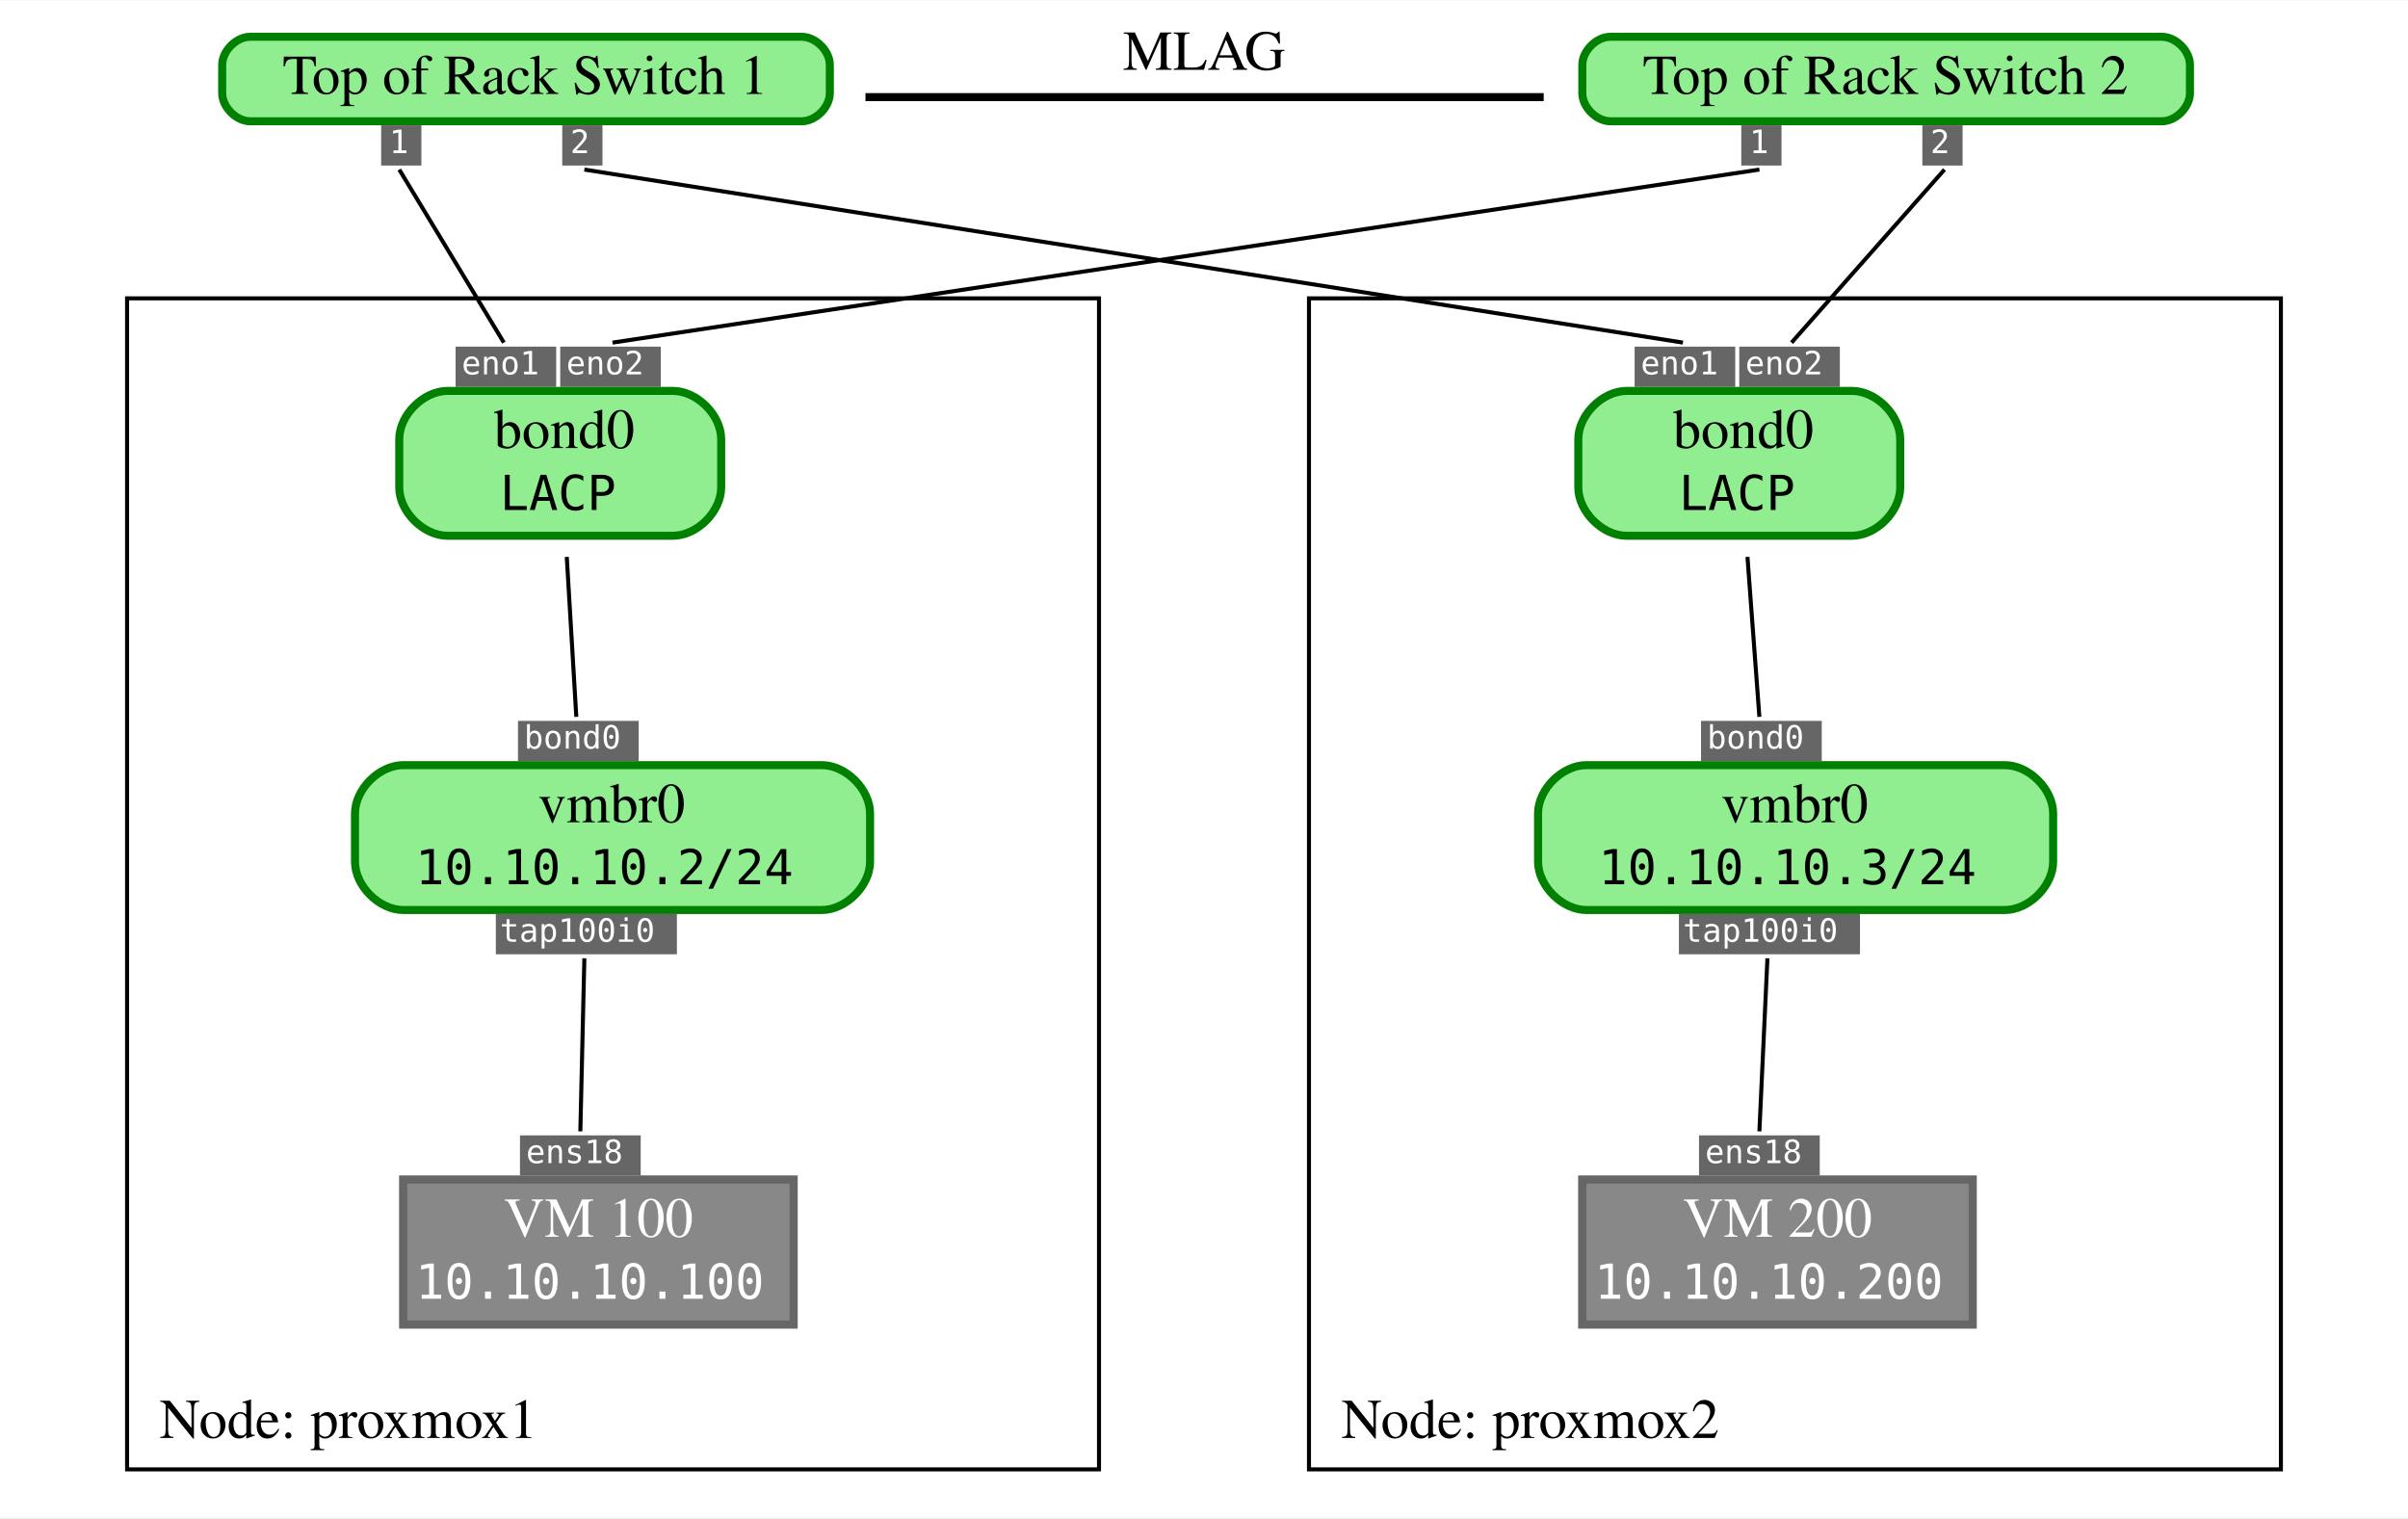
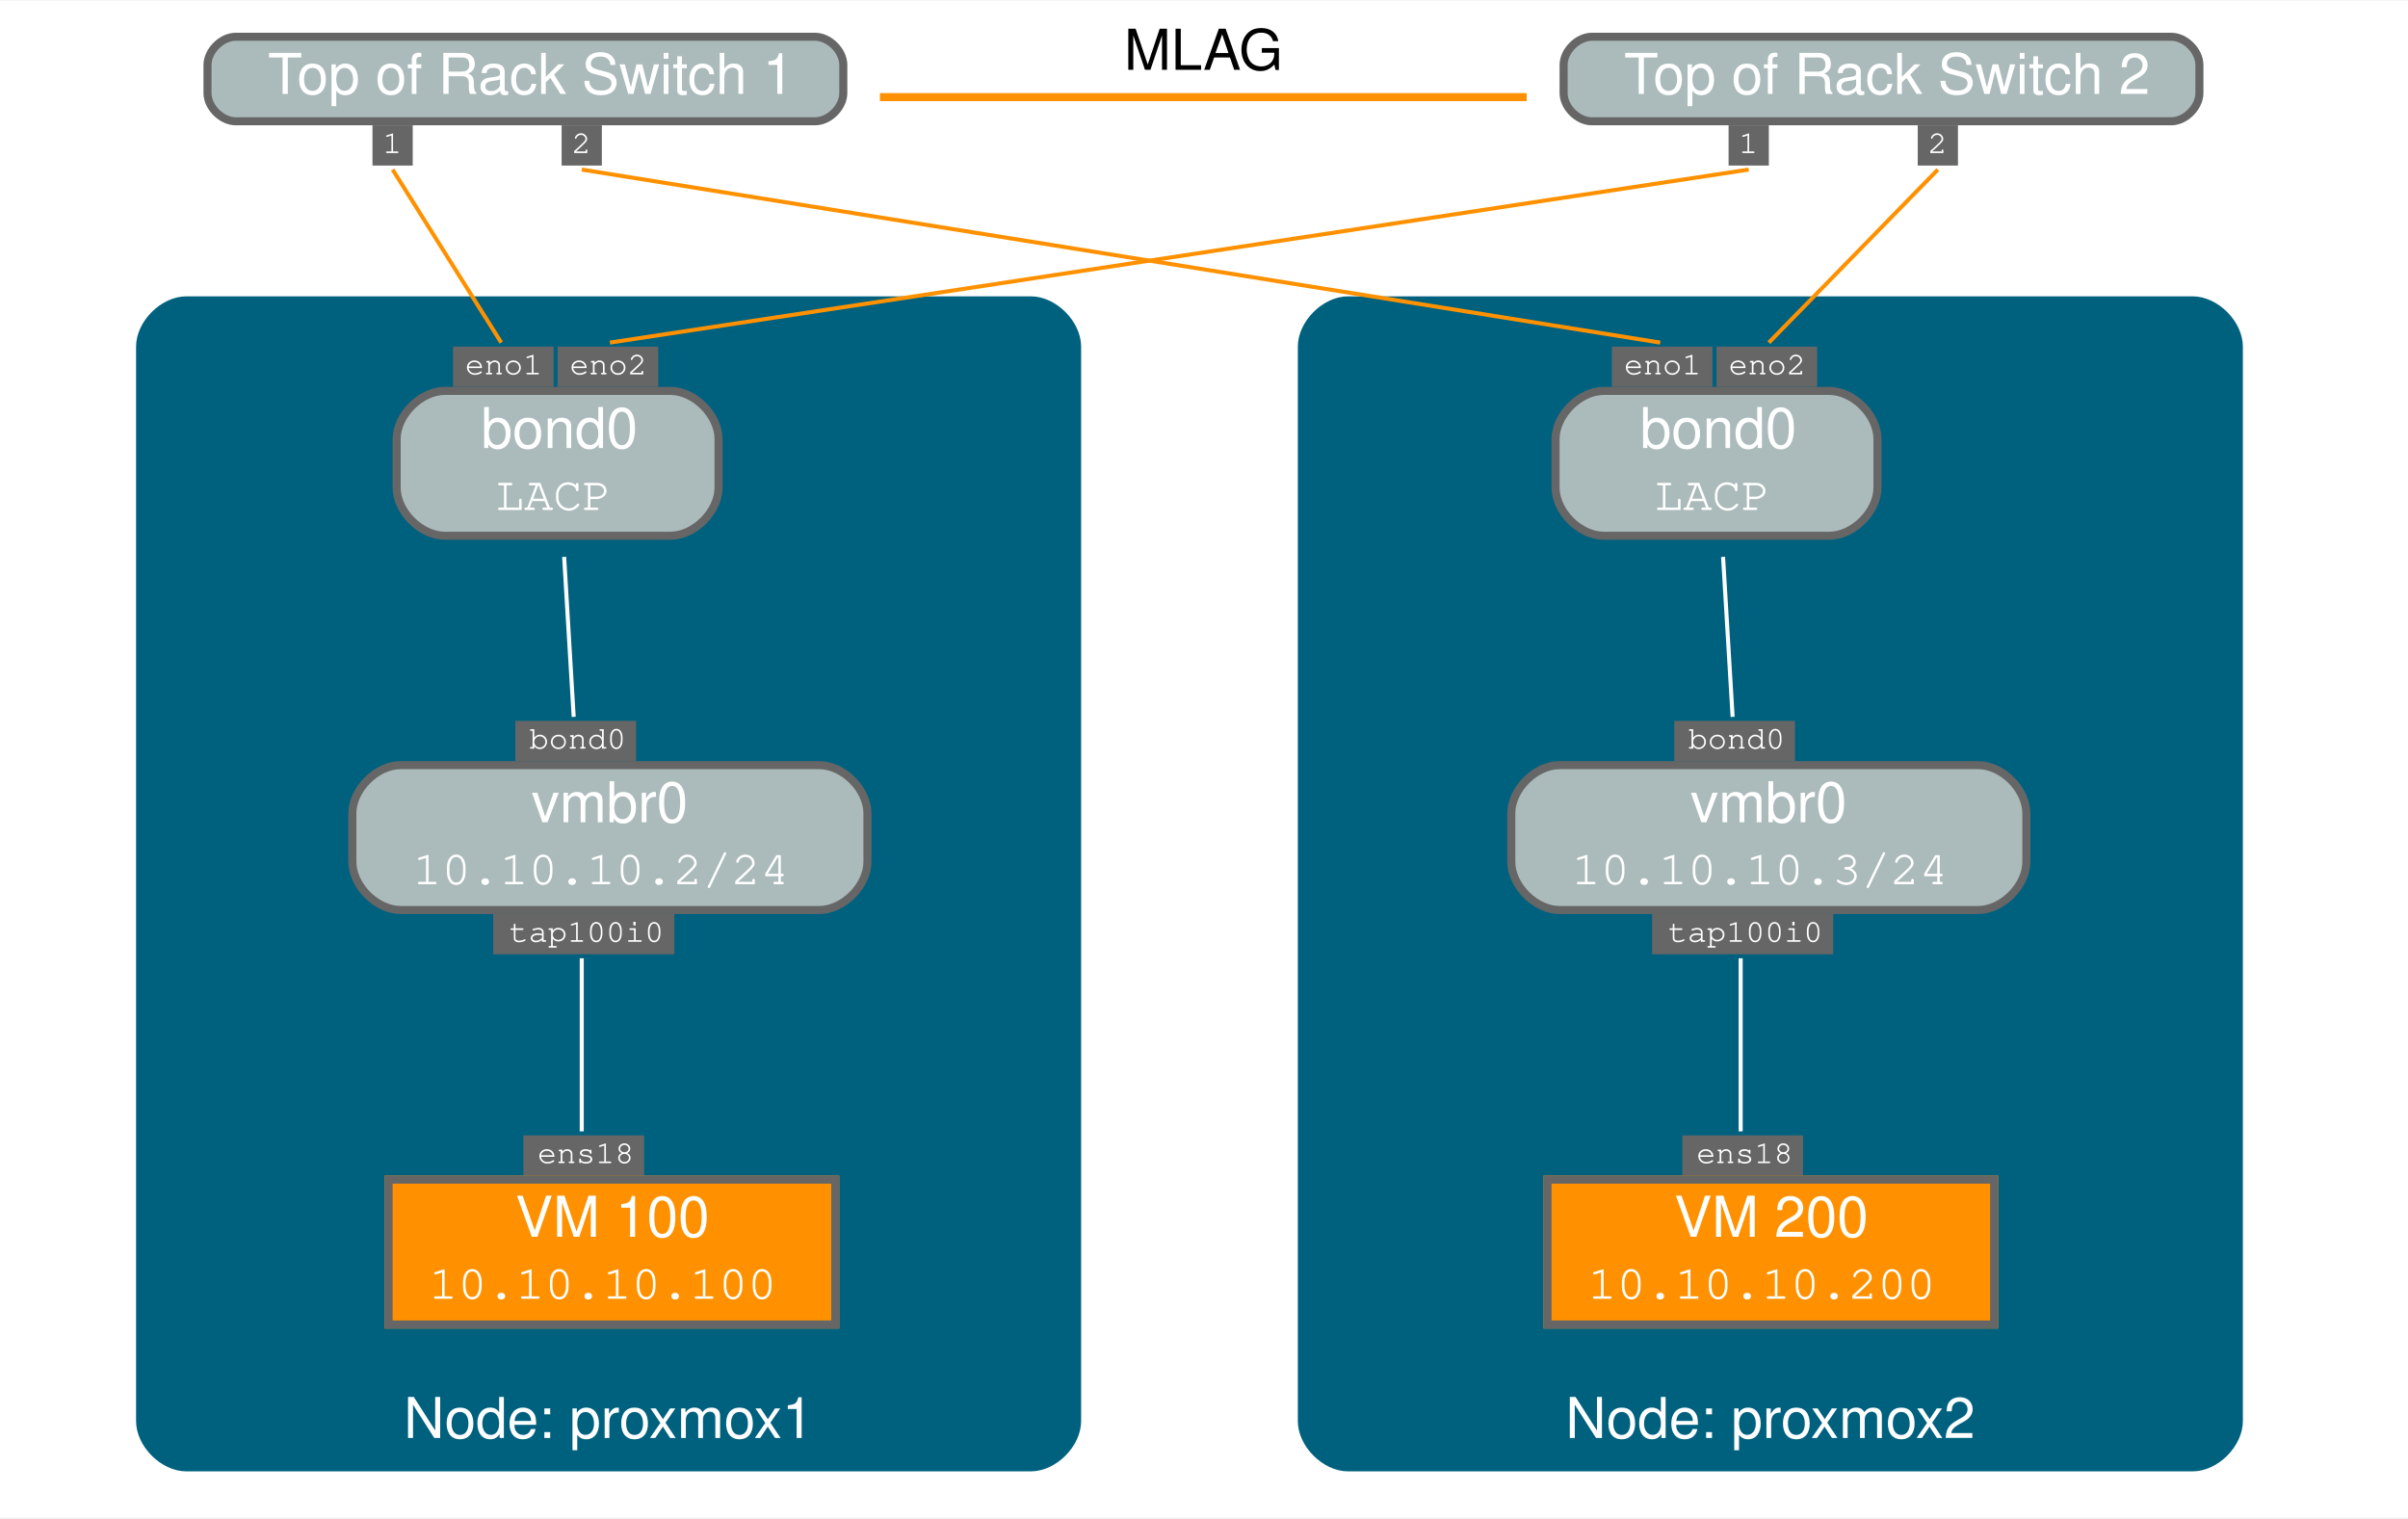
<svg xmlns="http://www.w3.org/2000/svg" width="571pt" height="360pt" viewBox="0.00 0.00 571.42 360.00">
  <g id="graph0" class="graph" transform="scale(0.954907 0.954907) rotate(0) translate(4 373)">
    <polygon fill="white" stroke="none" points="-4,4 -4,-373 594.4,-373 594.4,4 -4,4" />
    <g id="clust1" class="cluster">
-       <polygon fill="none" stroke="black" points="27.582,-8 27.582,-299 269.109,-299 269.109,-8 27.582,-8" />
-       <text text-anchor="middle" x="82.582" y="-15.8" font-family="Times,serif" font-size="14.00">Node: proxmox1</text>
+       <path fill="#00617f" stroke="#00617f" d="M42.314,-8C42.314,-8 252.164,-8 252.164,-8 258.164,-8 264.164,-14 264.164,-20 264.164,-20 264.164,-287 264.164,-287 264.164,-293 258.164,-299 252.164,-299 252.164,-299 42.314,-299 42.314,-299 36.314,-299 30.314,-293 30.314,-287 30.314,-287 30.314,-20 30.314,-20 30.314,-14 36.314,-8 42.314,-8" />
+       <text text-anchor="middle" x="147.239" y="-15.8" font-family="Helvetica,sans-Serif" font-size="14.00" fill="white">Node: proxmox1</text>
    </g>
    <g id="clust2" class="cluster">
-       <polygon fill="none" stroke="black" points="321.291,-8 321.291,-299 562.818,-299 562.818,-8 321.291,-8" />
-       <text text-anchor="middle" x="376.291" y="-15.8" font-family="Times,serif" font-size="14.00">Node: proxmox2</text>
+       <path fill="#00617f" stroke="#00617f" d="M331.018,-8C331.018,-8 540.868,-8 540.868,-8 546.868,-8 552.868,-14 552.868,-20 552.868,-20 552.868,-287 552.868,-287 552.868,-293 546.868,-299 540.868,-299 540.868,-299 331.018,-299 331.018,-299 325.018,-299 319.018,-293 319.018,-287 319.018,-287 319.018,-20 319.018,-20 319.018,-14 325.018,-8 331.018,-8" />
+       <text text-anchor="middle" x="435.943" y="-15.8" font-family="Helvetica,sans-Serif" font-size="14.00" fill="white">Node: proxmox2</text>
    </g>
    <g id="node1" class="node">
-       <path fill="lightgreen" stroke="none" d="M58.218,-343C58.218,-343 195.218,-343 195.218,-343 198.718,-343 202.218,-346.5 202.218,-350 202.218,-350 202.218,-357 202.218,-357 202.218,-360.5 198.718,-364 195.218,-364 195.218,-364 58.218,-364 58.218,-364 54.718,-364 51.218,-360.5 51.218,-357 51.218,-357 51.218,-350 51.218,-350 51.218,-346.5 54.718,-343 58.218,-343" />
-       <text text-anchor="start" x="66.218" y="-349.8" font-family="Times,serif" font-size="14.00">Top of Rack Switch 1</text>
-       <path fill="none" stroke="green" stroke-width="2" d="M58.218,-343C58.218,-343 195.218,-343 195.218,-343 198.718,-343 202.218,-346.5 202.218,-350 202.218,-350 202.218,-357 202.218,-357 202.218,-360.5 198.718,-364 195.218,-364 195.218,-364 58.218,-364 58.218,-364 54.718,-364 51.218,-360.5 51.218,-357 51.218,-357 51.218,-350 51.218,-350 51.218,-346.5 54.718,-343 58.218,-343" />
-       <polygon fill="#666666" stroke="none" stroke-width="2" points="90.718,-332 90.718,-342 100.718,-342 100.718,-332 90.718,-332" />
-       <text text-anchor="start" x="92.718" y="-335.1" font-family="monospace" font-size="8.00" fill="white">1</text>
-       <polygon fill="#666666" stroke="none" stroke-width="2" points="135.718,-332 135.718,-342 145.718,-342 145.718,-332 135.718,-332" />
-       <text text-anchor="start" x="137.718" y="-335.1" font-family="monospace" font-size="8.00" fill="white">2</text>
+       <path fill="#abbaba" stroke="none" d="M54.566,-343C54.566,-343 198.566,-343 198.566,-343 202.066,-343 205.566,-346.5 205.566,-350 205.566,-350 205.566,-357 205.566,-357 205.566,-360.5 202.066,-364 198.566,-364 198.566,-364 54.566,-364 54.566,-364 51.066,-364 47.566,-360.5 47.566,-357 47.566,-357 47.566,-350 47.566,-350 47.566,-346.5 51.066,-343 54.566,-343" />
+       <text text-anchor="start" x="62.566" y="-349.8" font-family="Helvetica,sans-Serif" font-size="14.00" fill="white">Top of Rack Switch 1</text>
+       <path fill="none" stroke="#666666" stroke-width="2" d="M54.566,-343C54.566,-343 198.566,-343 198.566,-343 202.066,-343 205.566,-346.5 205.566,-350 205.566,-350 205.566,-357 205.566,-357 205.566,-360.5 202.066,-364 198.566,-364 198.566,-364 54.566,-364 54.566,-364 51.066,-364 47.566,-360.5 47.566,-357 47.566,-357 47.566,-350 47.566,-350 47.566,-346.5 51.066,-343 54.566,-343" />
+       <polygon fill="#666666" stroke="none" stroke-width="2" points="88.566,-332 88.566,-342 98.566,-342 98.566,-332 88.566,-332" />
+       <text text-anchor="start" x="91.066" y="-335.1" font-family="Courier,monospace" font-size="8.00" fill="white">1</text>
+       <polygon fill="#666666" stroke="none" stroke-width="2" points="135.566,-332 135.566,-342 145.566,-342 145.566,-332 135.566,-332" />
+       <text text-anchor="start" x="138.066" y="-335.1" font-family="Courier,monospace" font-size="8.00" fill="white">2</text>
    </g>
    <g id="node2" class="node">
-       <path fill="lightgreen" stroke="none" d="M396.218,-343C396.218,-343 533.218,-343 533.218,-343 536.718,-343 540.218,-346.5 540.218,-350 540.218,-350 540.218,-357 540.218,-357 540.218,-360.5 536.718,-364 533.218,-364 533.218,-364 396.218,-364 396.218,-364 392.718,-364 389.218,-360.5 389.218,-357 389.218,-357 389.218,-350 389.218,-350 389.218,-346.5 392.718,-343 396.218,-343" />
-       <text text-anchor="start" x="404.218" y="-349.8" font-family="Times,serif" font-size="14.00">Top of Rack Switch 2</text>
-       <path fill="none" stroke="green" stroke-width="2" d="M396.218,-343C396.218,-343 533.218,-343 533.218,-343 536.718,-343 540.218,-346.5 540.218,-350 540.218,-350 540.218,-357 540.218,-357 540.218,-360.5 536.718,-364 533.218,-364 533.218,-364 396.218,-364 396.218,-364 392.718,-364 389.218,-360.5 389.218,-357 389.218,-357 389.218,-350 389.218,-350 389.218,-346.5 392.718,-343 396.218,-343" />
-       <polygon fill="#666666" stroke="none" stroke-width="2" points="428.718,-332 428.718,-342 438.718,-342 438.718,-332 428.718,-332" />
-       <text text-anchor="start" x="430.718" y="-335.1" font-family="monospace" font-size="8.00" fill="white">1</text>
-       <polygon fill="#666666" stroke="none" stroke-width="2" points="473.718,-332 473.718,-342 483.718,-342 483.718,-332 473.718,-332" />
-       <text text-anchor="start" x="475.718" y="-335.1" font-family="monospace" font-size="8.00" fill="white">2</text>
+       <path fill="#abbaba" stroke="none" d="M391.566,-343C391.566,-343 535.566,-343 535.566,-343 539.066,-343 542.566,-346.5 542.566,-350 542.566,-350 542.566,-357 542.566,-357 542.566,-360.5 539.066,-364 535.566,-364 535.566,-364 391.566,-364 391.566,-364 388.066,-364 384.566,-360.5 384.566,-357 384.566,-357 384.566,-350 384.566,-350 384.566,-346.5 388.066,-343 391.566,-343" />
+       <text text-anchor="start" x="399.566" y="-349.8" font-family="Helvetica,sans-Serif" font-size="14.00" fill="white">Top of Rack Switch 2</text>
+       <path fill="none" stroke="#666666" stroke-width="2" d="M391.566,-343C391.566,-343 535.566,-343 535.566,-343 539.066,-343 542.566,-346.5 542.566,-350 542.566,-350 542.566,-357 542.566,-357 542.566,-360.5 539.066,-364 535.566,-364 535.566,-364 391.566,-364 391.566,-364 388.066,-364 384.566,-360.5 384.566,-357 384.566,-357 384.566,-350 384.566,-350 384.566,-346.5 388.066,-343 391.566,-343" />
+       <polygon fill="#666666" stroke="none" stroke-width="2" points="425.566,-332 425.566,-342 435.566,-342 435.566,-332 425.566,-332" />
+       <text text-anchor="start" x="428.066" y="-335.1" font-family="Courier,monospace" font-size="8.00" fill="white">1</text>
+       <polygon fill="#666666" stroke="none" stroke-width="2" points="472.566,-332 472.566,-342 482.566,-342 482.566,-332 472.566,-332" />
+       <text text-anchor="start" x="475.066" y="-335.1" font-family="Courier,monospace" font-size="8.00" fill="white">2</text>
    </g>
    <g id="edge1" class="edge">
-       <path fill="none" stroke="black" stroke-width="2" d="M211.074,-349C262.601,-349 328.14,-349 379.621,-349" />
-       <text text-anchor="middle" x="295.218" y="-355.8" font-family="Times,serif" font-size="14.00">MLAG</text>
+       <path fill="none" stroke="#ff9100" stroke-width="2" d="M214.669,-349C264.204,-349 325.847,-349 375.393,-349" />
+       <text text-anchor="middle" x="295.066" y="-355.8" font-family="Helvetica,sans-Serif" font-size="14.00">MLAG</text>
    </g>
    <g id="node3" class="node">
-       <polygon fill="#666666" stroke="none" points="109.218,-277 109.218,-287 134.218,-287 134.218,-277 109.218,-277" />
-       <text text-anchor="start" x="110.718" y="-280.1" font-family="monospace" font-size="8.00" fill="white">eno1</text>
-       <polygon fill="#666666" stroke="none" points="135.218,-277 135.218,-287 160.218,-287 160.218,-277 135.218,-277" />
-       <text text-anchor="start" x="136.718" y="-280.1" font-family="monospace" font-size="8.00" fill="white">eno2</text>
-       <path fill="lightgreen" stroke="none" d="M107.218,-240C107.218,-240 163.218,-240 163.218,-240 169.218,-240 175.218,-246 175.218,-252 175.218,-252 175.218,-264 175.218,-264 175.218,-270 169.218,-276 163.218,-276 163.218,-276 107.218,-276 107.218,-276 101.218,-276 95.218,-270 95.218,-264 95.218,-264 95.218,-252 95.218,-252 95.218,-246 101.218,-240 107.218,-240" />
-       <text text-anchor="start" x="118.718" y="-261.8" font-family="Times,serif" font-size="14.00">bond0</text>
-       <text text-anchor="start" x="120.218" y="-246.4" font-family="monospace" font-size="12.00">LACP</text>
-       <path fill="none" stroke="green" stroke-width="2" d="M107.218,-240C107.218,-240 163.218,-240 163.218,-240 169.218,-240 175.218,-246 175.218,-252 175.218,-252 175.218,-264 175.218,-264 175.218,-270 169.218,-276 163.218,-276 163.218,-276 107.218,-276 107.218,-276 101.218,-276 95.218,-270 95.218,-264 95.218,-264 95.218,-252 95.218,-252 95.218,-246 101.218,-240 107.218,-240" />
+       <polygon fill="#666666" stroke="none" points="108.566,-277 108.566,-287 133.566,-287 133.566,-277 108.566,-277" />
+       <text text-anchor="start" x="111.566" y="-280.1" font-family="Courier,monospace" font-size="8.00" fill="white">eno1</text>
+       <polygon fill="#666666" stroke="none" points="134.566,-277 134.566,-287 159.566,-287 159.566,-277 134.566,-277" />
+       <text text-anchor="start" x="137.566" y="-280.1" font-family="Courier,monospace" font-size="8.00" fill="white">eno2</text>
+       <path fill="#abbaba" stroke="none" d="M106.566,-240C106.566,-240 162.566,-240 162.566,-240 168.566,-240 174.566,-246 174.566,-252 174.566,-252 174.566,-264 174.566,-264 174.566,-270 168.566,-276 162.566,-276 162.566,-276 106.566,-276 106.566,-276 100.566,-276 94.566,-270 94.566,-264 94.566,-264 94.566,-252 94.566,-252 94.566,-246 100.566,-240 106.566,-240" />
+       <text text-anchor="start" x="115.566" y="-261.8" font-family="Helvetica,sans-Serif" font-size="14.00" fill="white">bond0</text>
+       <text text-anchor="start" x="119.066" y="-246.4" font-family="Courier,monospace" font-size="12.00" fill="white">LACP</text>
+       <path fill="none" stroke="#666666" stroke-width="2" d="M106.566,-240C106.566,-240 162.566,-240 162.566,-240 168.566,-240 174.566,-246 174.566,-252 174.566,-252 174.566,-264 174.566,-264 174.566,-270 168.566,-276 162.566,-276 162.566,-276 106.566,-276 106.566,-276 100.566,-276 94.566,-270 94.566,-264 94.566,-264 94.566,-252 94.566,-252 94.566,-246 100.566,-240 106.566,-240" />
    </g>
    <g id="edge2" class="edge">
-       <path fill="none" stroke="black" d="M95.218,-331C95.218,-331 121.218,-288 121.218,-288" />
+       <path fill="none" stroke="#ff9100" d="M93.566,-331C93.566,-331 120.566,-288 120.566,-288" />
    </g>
    <g id="node4" class="node">
-       <polygon fill="#666666" stroke="none" points="402.218,-277 402.218,-287 427.218,-287 427.218,-277 402.218,-277" />
-       <text text-anchor="start" x="403.718" y="-280.1" font-family="monospace" font-size="8.00" fill="white">eno1</text>
-       <polygon fill="#666666" stroke="none" points="428.218,-277 428.218,-287 453.218,-287 453.218,-277 428.218,-277" />
-       <text text-anchor="start" x="429.718" y="-280.1" font-family="monospace" font-size="8.00" fill="white">eno2</text>
-       <path fill="lightgreen" stroke="none" d="M400.218,-240C400.218,-240 456.218,-240 456.218,-240 462.218,-240 468.218,-246 468.218,-252 468.218,-252 468.218,-264 468.218,-264 468.218,-270 462.218,-276 456.218,-276 456.218,-276 400.218,-276 400.218,-276 394.218,-276 388.218,-270 388.218,-264 388.218,-264 388.218,-252 388.218,-252 388.218,-246 394.218,-240 400.218,-240" />
-       <text text-anchor="start" x="411.718" y="-261.8" font-family="Times,serif" font-size="14.00">bond0</text>
-       <text text-anchor="start" x="413.218" y="-246.4" font-family="monospace" font-size="12.00">LACP</text>
-       <path fill="none" stroke="green" stroke-width="2" d="M400.218,-240C400.218,-240 456.218,-240 456.218,-240 462.218,-240 468.218,-246 468.218,-252 468.218,-252 468.218,-264 468.218,-264 468.218,-270 462.218,-276 456.218,-276 456.218,-276 400.218,-276 400.218,-276 394.218,-276 388.218,-270 388.218,-264 388.218,-264 388.218,-252 388.218,-252 388.218,-246 394.218,-240 400.218,-240" />
+       <polygon fill="#666666" stroke="none" points="396.566,-277 396.566,-287 421.566,-287 421.566,-277 396.566,-277" />
+       <text text-anchor="start" x="399.566" y="-280.1" font-family="Courier,monospace" font-size="8.00" fill="white">eno1</text>
+       <polygon fill="#666666" stroke="none" points="422.566,-277 422.566,-287 447.566,-287 447.566,-277 422.566,-277" />
+       <text text-anchor="start" x="425.566" y="-280.1" font-family="Courier,monospace" font-size="8.00" fill="white">eno2</text>
+       <path fill="#abbaba" stroke="none" d="M394.566,-240C394.566,-240 450.566,-240 450.566,-240 456.566,-240 462.566,-246 462.566,-252 462.566,-252 462.566,-264 462.566,-264 462.566,-270 456.566,-276 450.566,-276 450.566,-276 394.566,-276 394.566,-276 388.566,-276 382.566,-270 382.566,-264 382.566,-264 382.566,-252 382.566,-252 382.566,-246 388.566,-240 394.566,-240" />
+       <text text-anchor="start" x="403.566" y="-261.8" font-family="Helvetica,sans-Serif" font-size="14.00" fill="white">bond0</text>
+       <text text-anchor="start" x="407.066" y="-246.4" font-family="Courier,monospace" font-size="12.00" fill="white">LACP</text>
+       <path fill="none" stroke="#666666" stroke-width="2" d="M394.566,-240C394.566,-240 450.566,-240 450.566,-240 456.566,-240 462.566,-246 462.566,-252 462.566,-252 462.566,-264 462.566,-264 462.566,-270 456.566,-276 450.566,-276 450.566,-276 394.566,-276 394.566,-276 388.566,-276 382.566,-270 382.566,-264 382.566,-264 382.566,-252 382.566,-252 382.566,-246 388.566,-240 394.566,-240" />
    </g>
    <g id="edge4" class="edge">
-       <path fill="none" stroke="black" d="M141.218,-331C141.218,-331 414.218,-288 414.218,-288" />
+       <path fill="none" stroke="#ff9100" d="M140.566,-331C140.566,-331 408.566,-288 408.566,-288" />
    </g>
    <g id="edge3" class="edge">
-       <path fill="none" stroke="black" d="M433.218,-331C433.218,-331 148.218,-288 148.218,-288" />
+       <path fill="none" stroke="#ff9100" d="M430.566,-331C430.566,-331 147.566,-288 147.566,-288" />
    </g>
    <g id="edge5" class="edge">
-       <path fill="none" stroke="black" d="M479.218,-331C479.218,-331 441.218,-288 441.218,-288" />
+       <path fill="none" stroke="#ff9100" d="M477.566,-331C477.566,-331 435.566,-288 435.566,-288" />
    </g>
    <g id="node5" class="node">
-       <polygon fill="#666666" stroke="none" points="124.718,-184 124.718,-194 154.718,-194 154.718,-184 124.718,-184" />
-       <text text-anchor="start" x="126.218" y="-187.1" font-family="monospace" font-size="8.00" fill="white">bond0</text>
-       <path fill="lightgreen" stroke="none" d="M96.218,-147C96.218,-147 200.218,-147 200.218,-147 206.218,-147 212.218,-153 212.218,-159 212.218,-159 212.218,-171 212.218,-171 212.218,-177 206.218,-183 200.218,-183 200.218,-183 96.218,-183 96.218,-183 90.218,-183 84.218,-177 84.218,-171 84.218,-171 84.218,-159 84.218,-159 84.218,-153 90.218,-147 96.218,-147" />
-       <text text-anchor="start" x="129.718" y="-168.8" font-family="Times,serif" font-size="14.00">vmbr0</text>
-       <text text-anchor="start" x="99.218" y="-153.4" font-family="monospace" font-size="12.00">10.10.10.2/24</text>
-       <path fill="none" stroke="green" stroke-width="2" d="M96.218,-147C96.218,-147 200.218,-147 200.218,-147 206.218,-147 212.218,-153 212.218,-159 212.218,-159 212.218,-171 212.218,-171 212.218,-177 206.218,-183 200.218,-183 200.218,-183 96.218,-183 96.218,-183 90.218,-183 84.218,-177 84.218,-171 84.218,-171 84.218,-159 84.218,-159 84.218,-153 90.218,-147 96.218,-147" />
-       <polygon fill="#666666" stroke="none" stroke-width="2" points="119.218,-136 119.218,-146 164.218,-146 164.218,-136 119.218,-136" />
-       <text text-anchor="start" x="120.218" y="-139.1" font-family="monospace" font-size="8.00" fill="white">tap100i0</text>
+       <polygon fill="#666666" stroke="none" points="124.066,-184 124.066,-194 154.066,-194 154.066,-184 124.066,-184" />
+       <text text-anchor="start" x="127.566" y="-187.1" font-family="Courier,monospace" font-size="8.00" fill="white">bond0</text>
+       <path fill="#abbaba" stroke="none" d="M95.566,-147C95.566,-147 199.566,-147 199.566,-147 205.566,-147 211.566,-153 211.566,-159 211.566,-159 211.566,-171 211.566,-171 211.566,-177 205.566,-183 199.566,-183 199.566,-183 95.566,-183 95.566,-183 89.566,-183 83.566,-177 83.566,-171 83.566,-171 83.566,-159 83.566,-159 83.566,-153 89.566,-147 95.566,-147" />
+       <text text-anchor="start" x="128.066" y="-168.8" font-family="Helvetica,sans-Serif" font-size="14.00" fill="white">vmbr0</text>
+       <text text-anchor="start" x="98.566" y="-153.4" font-family="Courier,monospace" font-size="12.00" fill="white">10.10.10.2/24</text>
+       <path fill="none" stroke="#666666" stroke-width="2" d="M95.566,-147C95.566,-147 199.566,-147 199.566,-147 205.566,-147 211.566,-153 211.566,-159 211.566,-159 211.566,-171 211.566,-171 211.566,-177 205.566,-183 199.566,-183 199.566,-183 95.566,-183 95.566,-183 89.566,-183 83.566,-177 83.566,-171 83.566,-171 83.566,-159 83.566,-159 83.566,-153 89.566,-147 95.566,-147" />
+       <polygon fill="#666666" stroke="none" stroke-width="2" points="118.566,-136 118.566,-146 163.566,-146 163.566,-136 118.566,-136" />
+       <text text-anchor="start" x="122.566" y="-139.1" font-family="Courier,monospace" font-size="8.00" fill="white">tap100i0</text>
    </g>
    <g id="edge6" class="edge">
-       <path fill="none" stroke="black" d="M136.845,-234.749C137.953,-216.199 139.218,-195 139.218,-195" />
+       <path fill="none" stroke="white" d="M136.193,-234.749C137.301,-216.199 138.566,-195 138.566,-195" />
    </g>
    <g id="node7" class="node">
-       <polygon fill="#666666" stroke="none" points="418.718,-184 418.718,-194 448.718,-194 448.718,-184 418.718,-184" />
-       <text text-anchor="start" x="420.218" y="-187.1" font-family="monospace" font-size="8.00" fill="white">bond0</text>
-       <path fill="lightgreen" stroke="none" d="M390.218,-147C390.218,-147 494.218,-147 494.218,-147 500.218,-147 506.218,-153 506.218,-159 506.218,-159 506.218,-171 506.218,-171 506.218,-177 500.218,-183 494.218,-183 494.218,-183 390.218,-183 390.218,-183 384.218,-183 378.218,-177 378.218,-171 378.218,-171 378.218,-159 378.218,-159 378.218,-153 384.218,-147 390.218,-147" />
-       <text text-anchor="start" x="423.718" y="-168.8" font-family="Times,serif" font-size="14.00">vmbr0</text>
-       <text text-anchor="start" x="393.218" y="-153.4" font-family="monospace" font-size="12.00">10.10.10.3/24</text>
-       <path fill="none" stroke="green" stroke-width="2" d="M390.218,-147C390.218,-147 494.218,-147 494.218,-147 500.218,-147 506.218,-153 506.218,-159 506.218,-159 506.218,-171 506.218,-171 506.218,-177 500.218,-183 494.218,-183 494.218,-183 390.218,-183 390.218,-183 384.218,-183 378.218,-177 378.218,-171 378.218,-171 378.218,-159 378.218,-159 378.218,-153 384.218,-147 390.218,-147" />
-       <polygon fill="#666666" stroke="none" stroke-width="2" points="413.218,-136 413.218,-146 458.218,-146 458.218,-136 413.218,-136" />
-       <text text-anchor="start" x="414.218" y="-139.1" font-family="monospace" font-size="8.00" fill="white">tap100i0</text>
+       <polygon fill="#666666" stroke="none" points="412.066,-184 412.066,-194 442.066,-194 442.066,-184 412.066,-184" />
+       <text text-anchor="start" x="415.566" y="-187.1" font-family="Courier,monospace" font-size="8.00" fill="white">bond0</text>
+       <path fill="#abbaba" stroke="none" d="M383.566,-147C383.566,-147 487.566,-147 487.566,-147 493.566,-147 499.566,-153 499.566,-159 499.566,-159 499.566,-171 499.566,-171 499.566,-177 493.566,-183 487.566,-183 487.566,-183 383.566,-183 383.566,-183 377.566,-183 371.566,-177 371.566,-171 371.566,-171 371.566,-159 371.566,-159 371.566,-153 377.566,-147 383.566,-147" />
+       <text text-anchor="start" x="416.066" y="-168.8" font-family="Helvetica,sans-Serif" font-size="14.00" fill="white">vmbr0</text>
+       <text text-anchor="start" x="386.566" y="-153.4" font-family="Courier,monospace" font-size="12.00" fill="white">10.10.10.3/24</text>
+       <path fill="none" stroke="#666666" stroke-width="2" d="M383.566,-147C383.566,-147 487.566,-147 487.566,-147 493.566,-147 499.566,-153 499.566,-159 499.566,-159 499.566,-171 499.566,-171 499.566,-177 493.566,-183 487.566,-183 487.566,-183 383.566,-183 383.566,-183 377.566,-183 371.566,-177 371.566,-171 371.566,-171 371.566,-159 371.566,-159 371.566,-153 377.566,-147 383.566,-147" />
+       <polygon fill="#666666" stroke="none" stroke-width="2" points="406.566,-136 406.566,-146 451.566,-146 451.566,-136 406.566,-136" />
+       <text text-anchor="start" x="410.566" y="-139.1" font-family="Courier,monospace" font-size="8.00" fill="white">tap100i0</text>
    </g>
    <g id="edge8" class="edge">
-       <path fill="none" stroke="black" d="M430.252,-234.749C431.636,-216.199 433.218,-195 433.218,-195" />
+       <path fill="none" stroke="white" d="M424.193,-234.749C425.301,-216.199 426.566,-195 426.566,-195" />
    </g>
    <g id="node6" class="node">
-       <polygon fill="#666666" stroke="none" points="125.218,-81 125.218,-91 155.218,-91 155.218,-81 125.218,-81" />
-       <text text-anchor="start" x="126.718" y="-84.1" font-family="monospace" font-size="8.00" fill="white">ens18</text>
-       <polygon fill="#888888" stroke="none" points="95.218,-43 95.218,-81 194.218,-81 194.218,-43 95.218,-43" />
-       <text text-anchor="start" x="121.218" y="-65.8" font-family="Times,serif" font-size="14.00" fill="white">VM 100</text>
-       <text text-anchor="start" x="99.218" y="-50.4" font-family="monospace" font-size="12.00" fill="white">10.10.10.100</text>
-       <polygon fill="none" stroke="#666666" stroke-width="2" points="96.218,-44 96.218,-80 193.218,-80 193.218,-44 96.218,-44" />
+       <polygon fill="#666666" stroke="none" points="126.066,-81 126.066,-91 156.066,-91 156.066,-81 126.066,-81" />
+       <text text-anchor="start" x="129.566" y="-84.1" font-family="Courier,monospace" font-size="8.00" fill="white">ens18</text>
+       <polygon fill="#ff9100" stroke="none" points="91.566,-43 91.566,-81 204.566,-81 204.566,-43 91.566,-43" />
+       <text text-anchor="start" x="124.066" y="-65.8" font-family="Helvetica,sans-Serif" font-size="14.00" fill="white">VM 100</text>
+       <text text-anchor="start" x="102.566" y="-50.4" font-family="Courier,monospace" font-size="12.00" fill="white">10.10.10.100</text>
+       <polygon fill="none" stroke="#666666" stroke-width="2" points="92.566,-44 92.566,-80 203.566,-80 203.566,-44 92.566,-44" />
    </g>
    <g id="edge7" class="edge">
-       <path fill="none" stroke="black" d="M141.218,-135C141.218,-135 140.218,-92 140.218,-92" />
+       <path fill="none" stroke="white" d="M140.566,-135C140.566,-135 140.566,-92 140.566,-92" />
    </g>
    <g id="node8" class="node">
-       <polygon fill="#666666" stroke="none" points="418.218,-81 418.218,-91 448.218,-91 448.218,-81 418.218,-81" />
-       <text text-anchor="start" x="419.718" y="-84.1" font-family="monospace" font-size="8.00" fill="white">ens18</text>
-       <polygon fill="#888888" stroke="none" points="388.218,-43 388.218,-81 487.218,-81 487.218,-43 388.218,-43" />
-       <text text-anchor="start" x="414.218" y="-65.8" font-family="Times,serif" font-size="14.00" fill="white">VM 200</text>
-       <text text-anchor="start" x="392.218" y="-50.4" font-family="monospace" font-size="12.00" fill="white">10.10.10.200</text>
-       <polygon fill="none" stroke="#666666" stroke-width="2" points="389.218,-44 389.218,-80 486.218,-80 486.218,-44 389.218,-44" />
+       <polygon fill="#666666" stroke="none" points="414.066,-81 414.066,-91 444.066,-91 444.066,-81 414.066,-81" />
+       <text text-anchor="start" x="417.566" y="-84.1" font-family="Courier,monospace" font-size="8.00" fill="white">ens18</text>
+       <polygon fill="#ff9100" stroke="none" points="379.566,-43 379.566,-81 492.566,-81 492.566,-43 379.566,-43" />
+       <text text-anchor="start" x="412.066" y="-65.8" font-family="Helvetica,sans-Serif" font-size="14.00" fill="white">VM 200</text>
+       <text text-anchor="start" x="390.566" y="-50.4" font-family="Courier,monospace" font-size="12.00" fill="white">10.10.10.200</text>
+       <polygon fill="none" stroke="#666666" stroke-width="2" points="380.566,-44 380.566,-80 491.566,-80 491.566,-44 380.566,-44" />
    </g>
    <g id="edge9" class="edge">
-       <path fill="none" stroke="black" d="M435.218,-135C435.218,-135 433.218,-92 433.218,-92" />
+       <path fill="none" stroke="white" d="M428.566,-135C428.566,-135 428.566,-92 428.566,-92" />
    </g>
  </g>
</svg>
